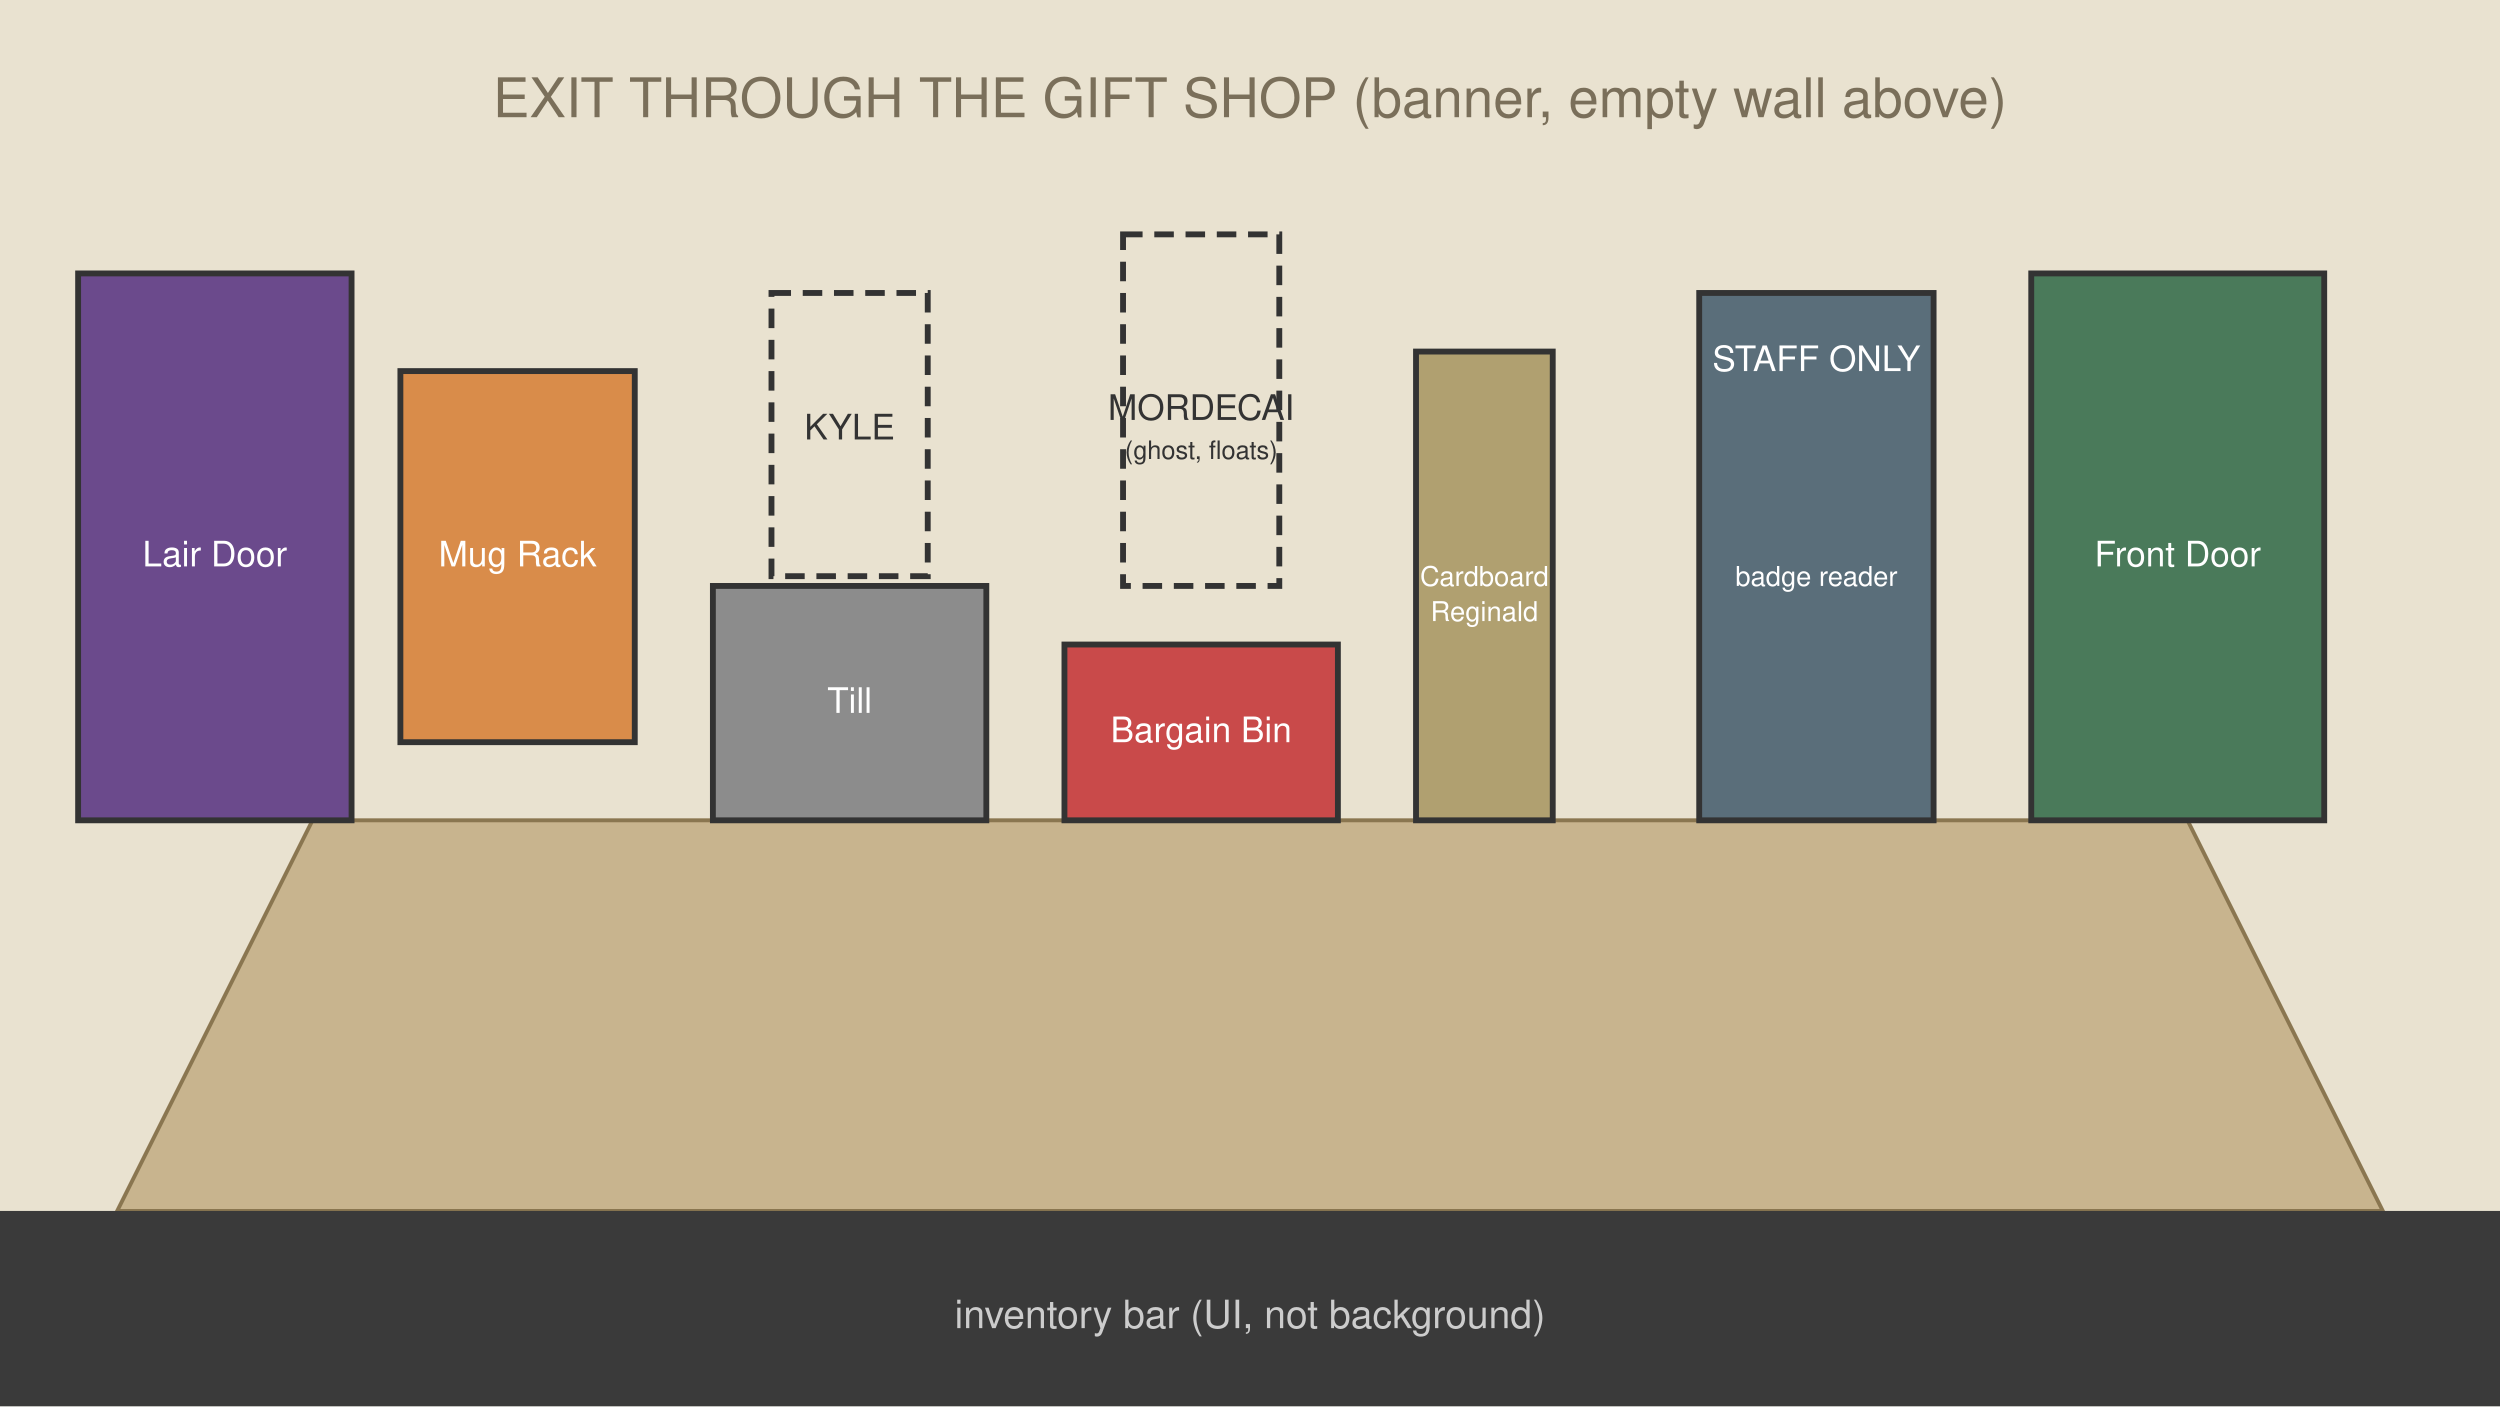
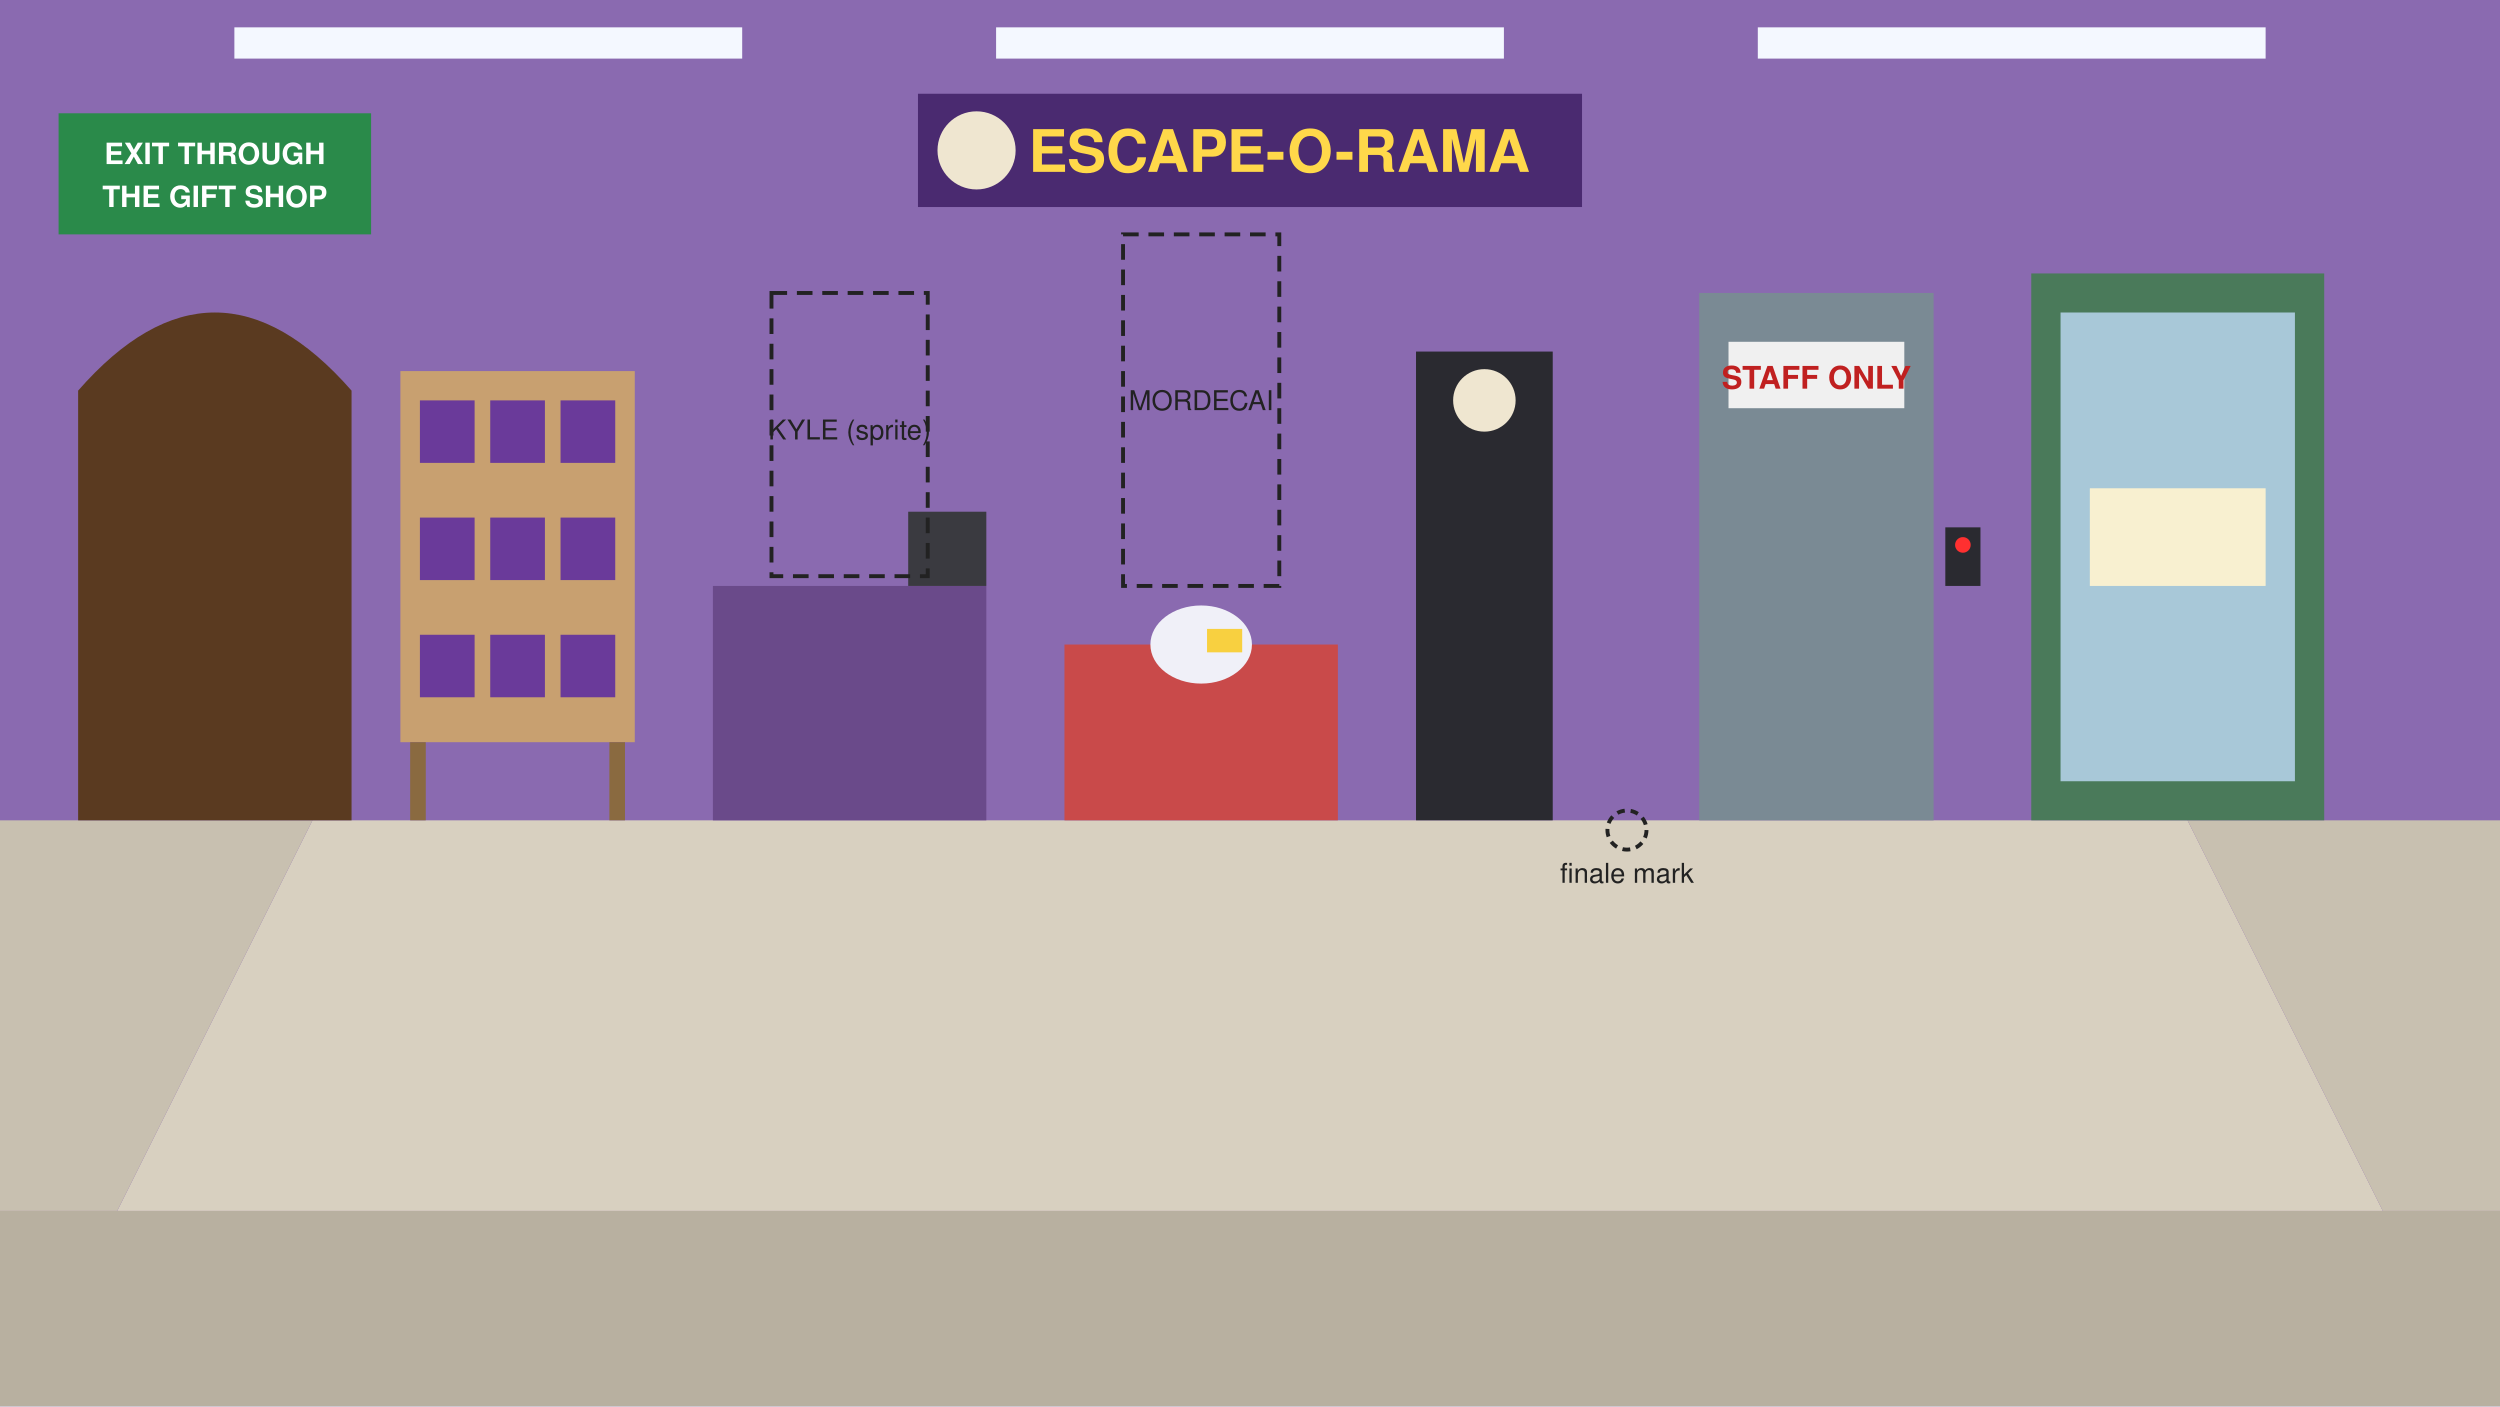
- <svg xmlns="http://www.w3.org/2000/svg" viewBox="0 0 1280 720" width="1280" height="720" font-family="Helvetica, Arial, sans-serif">
-   <rect x="0" y="0" width="1280" height="720" fill="#e9e2d0" />
-   <text x="640" y="60" font-size="28" text-anchor="middle" fill="#7a6f5a">EXIT THROUGH THE GIFT SHOP (banner, empty wall above)</text>
-   <polygon points="160,420 1120,420 1220,620 60,620" fill="#c8b48e" stroke="#8a7650" stroke-width="2" />
-   <rect x="0" y="620" width="1280" height="100" fill="#3a3a3a" />
-   <text x="640" y="680" font-size="20" text-anchor="middle" fill="#cccccc">inventory bar (UI, not background)</text>
-   <g stroke="#333" stroke-width="3">
-     <rect x="40" y="140" width="140" height="280" fill="#6b4a8c" />
-     <rect x="205" y="190" width="120" height="190" fill="#d98c4a" />
-     <rect x="365" y="300" width="140" height="120" fill="#8c8c8c" />
-     <rect x="545" y="330" width="140" height="90" fill="#c94a4a" />
-     <rect x="725" y="180" width="70" height="240" fill="#b0a070" />
-     <rect x="870" y="150" width="120" height="270" fill="#5a6e7a" />
-     <rect x="1040" y="140" width="150" height="280" fill="#4a7a5a" />
+ <svg xmlns="http://www.w3.org/2000/svg" width="1280" height="720" viewBox="0 0 1280 720">
+   <rect width="1280" height="720" fill="#8a6ab0" />
+   <g fill="#f4f8ff">
+     <rect x="120" y="14" width="260" height="16" />
+     <rect x="510" y="14" width="260" height="16" />
+     <rect x="900" y="14" width="260" height="16" />
  </g>
-   <g stroke="#333" stroke-width="3" stroke-dasharray="10 6" fill="none">
-     <rect x="395" y="150" width="80" height="145" />
-     <rect x="575" y="120" width="80" height="180" />
+   <polygon points="160,420 1120,420 1220,620 60,620" fill="#d8d0c0" />
+   <polygon points="0,420 160,420 60,620 0,620" fill="#c8c0b0" />
+   <polygon points="1120,420 1280,420 1280,620 1220,620" fill="#c8c0b0" />
+   <rect x="0" y="620" width="1280" height="100" fill="#b8b0a0" />
+   <rect x="470" y="48" width="340" height="58" fill="#4a2a70" />
+   <circle cx="500" cy="77" r="20" fill="#efe6d0" />
+   <text x="655" y="88" font-family="Helvetica, Arial, sans-serif" font-size="30" font-weight="bold" text-anchor="middle" fill="#ffd84a">ESCAPE-O-RAMA</text>
+   <path d="M40,420 L40,200 Q110,120 180,200 L180,420 Z" fill="#5a3a20" />
+   <rect x="30" y="58" width="160" height="62" fill="#2a8a4a" />
+   <text x="110" y="84" font-family="Helvetica, Arial, sans-serif" font-size="15" font-weight="bold" text-anchor="middle" fill="#ffffff">EXIT THROUGH</text>
+   <text x="110" y="106" font-family="Helvetica, Arial, sans-serif" font-size="15" font-weight="bold" text-anchor="middle" fill="#ffffff">THE GIFT SHOP</text>
+   <rect x="205" y="190" width="120" height="190" fill="#c8a070" />
+   <rect x="210" y="380" width="8" height="40" fill="#8a6a40" />
+   <rect x="312" y="380" width="8" height="40" fill="#8a6a40" />
+   <g fill="#6a3a9a">
+     <rect x="215" y="205" width="28" height="32" />
+     <rect x="251" y="205" width="28" height="32" />
+     <rect x="287" y="205" width="28" height="32" />
+     <rect x="215" y="265" width="28" height="32" />
+     <rect x="251" y="265" width="28" height="32" />
+     <rect x="287" y="265" width="28" height="32" />
+     <rect x="215" y="325" width="28" height="32" />
+     <rect x="251" y="325" width="28" height="32" />
+     <rect x="287" y="325" width="28" height="32" />
  </g>
-   <g font-size="18" text-anchor="middle" fill="#ffffff">
-     <text x="110" y="290">Lair Door</text>
-     <text x="265" y="290">Mug Rack</text>
-     <text x="435" y="365">Till</text>
-     <text x="615" y="380">Bargain Bin</text>
-     <text x="760" y="300" font-size="14">Cardboard</text>
-     <text x="760" y="318" font-size="14">Reginald</text>
-     <text x="930" y="190">STAFF ONLY</text>
-     <text x="930" y="300" font-size="14">badge reader</text>
-     <text x="1115" y="290">Front Door</text>
-   </g>
-   <g font-size="18" text-anchor="middle" fill="#333">
-     <text x="435" y="225">KYLE</text>
-     <text x="615" y="215">MORDECAI</text>
-     <text x="615" y="235" font-size="13">(ghost, floats)</text>
+   <rect x="365" y="300" width="140" height="120" fill="#6a4a8a" />
+   <rect x="465" y="262" width="40" height="38" fill="#3a3a40" />
+   <rect x="545" y="330" width="140" height="90" fill="#c94a4a" />
+   <ellipse cx="615" cy="330" rx="26" ry="20" fill="#f0f0f8" />
+   <rect x="618" y="322" width="18" height="12" fill="#f8d040" />
+   <rect x="725" y="180" width="70" height="240" fill="#2a2a30" />
+   <circle cx="760" cy="205" r="16" fill="#efe6d0" />
+   <rect x="870" y="150" width="120" height="270" fill="#7a8a94" />
+   <rect x="885" y="175" width="90" height="34" fill="#f0f0f0" />
+   <text x="930" y="199" font-family="Helvetica, Arial, sans-serif" font-size="16" font-weight="bold" text-anchor="middle" fill="#c02020">STAFF ONLY</text>
+   <rect x="996" y="270" width="18" height="30" fill="#2a2a30" />
+   <circle cx="1005" cy="279" r="4" fill="#ff3030" />
+   <rect x="1040" y="140" width="150" height="280" fill="#4a7a5a" />
+   <rect x="1055" y="160" width="120" height="240" fill="#a8c8d8" />
+   <rect x="1070" y="250" width="90" height="50" fill="#f8f0d0" />
+   <g id="notes" font-family="Helvetica, Arial, sans-serif" font-size="14" text-anchor="middle">
+     <rect x="395" y="150" width="80" height="145" fill="none" stroke="#222" stroke-width="2" stroke-dasharray="8 5" />
+     <text x="435" y="225" fill="#222">KYLE (sprite)</text>
+     <rect x="575" y="120" width="80" height="180" fill="none" stroke="#222" stroke-width="2" stroke-dasharray="8 5" />
+     <text x="615" y="210" fill="#222">MORDECAI</text>
+     <circle cx="833" cy="425" r="10" fill="none" stroke="#222" stroke-width="2" stroke-dasharray="4 3" />
+     <text x="833" y="452" fill="#222">finale mark</text>
  </g>
</svg>
